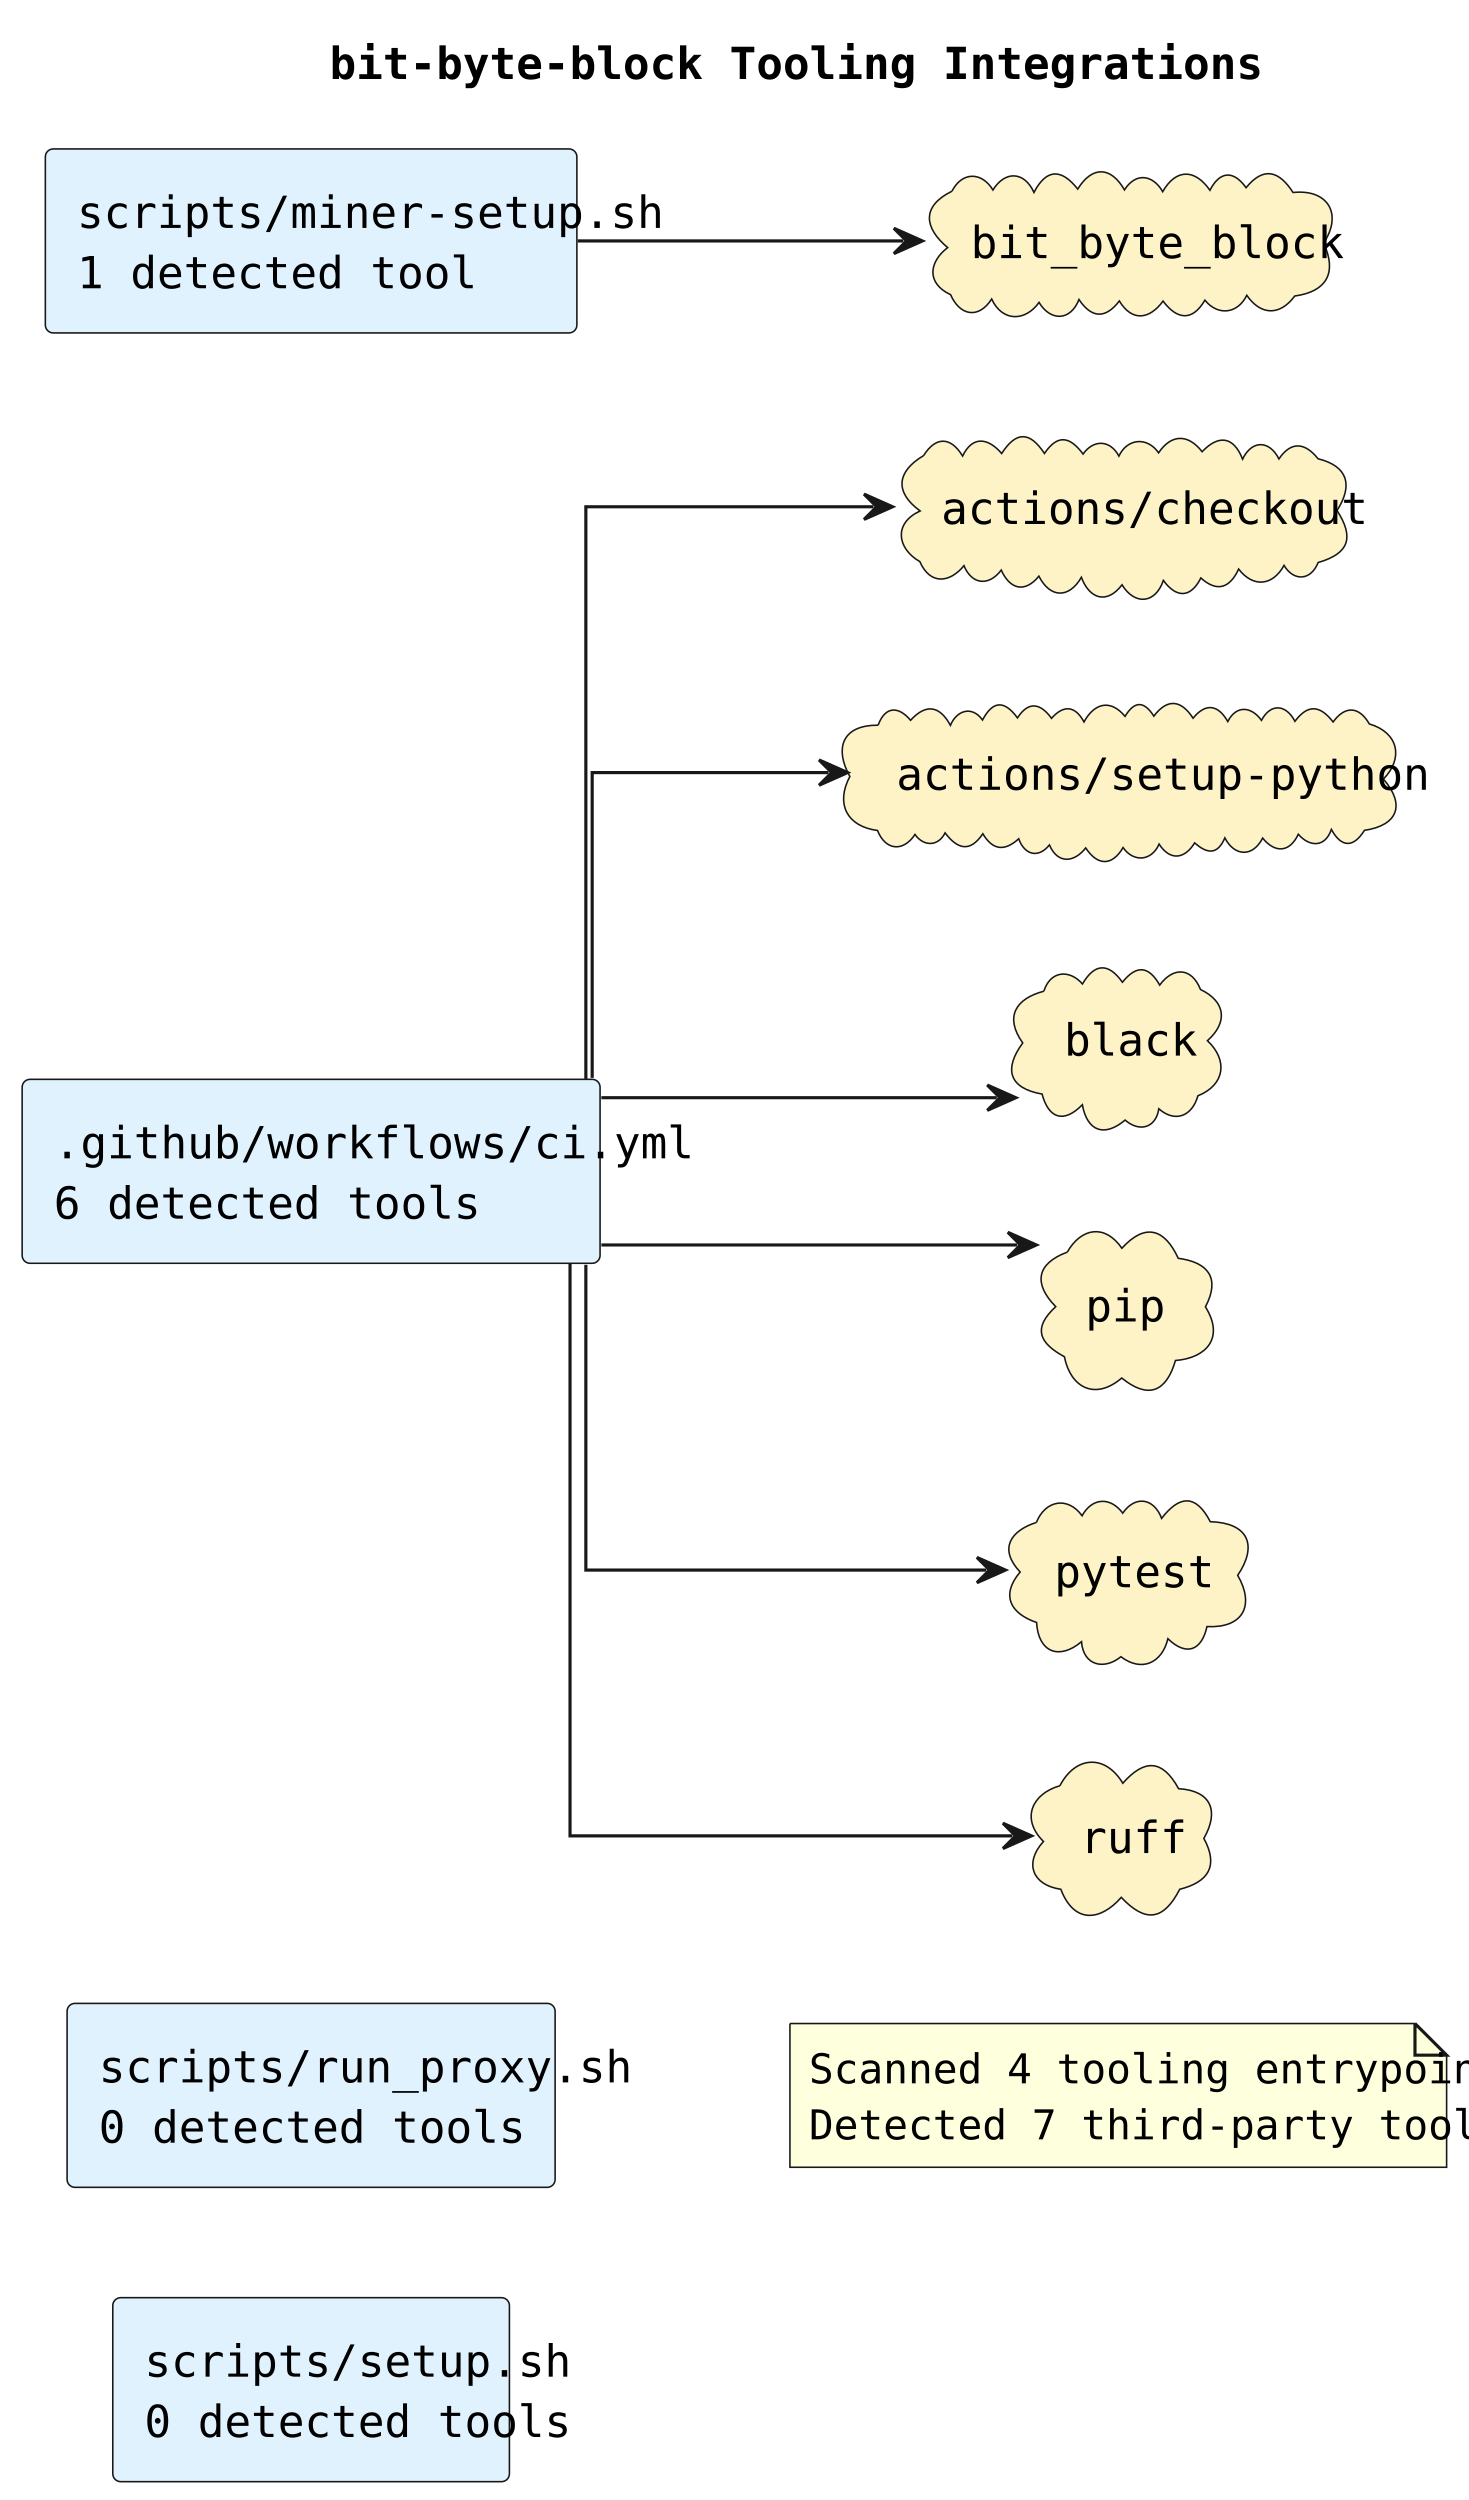
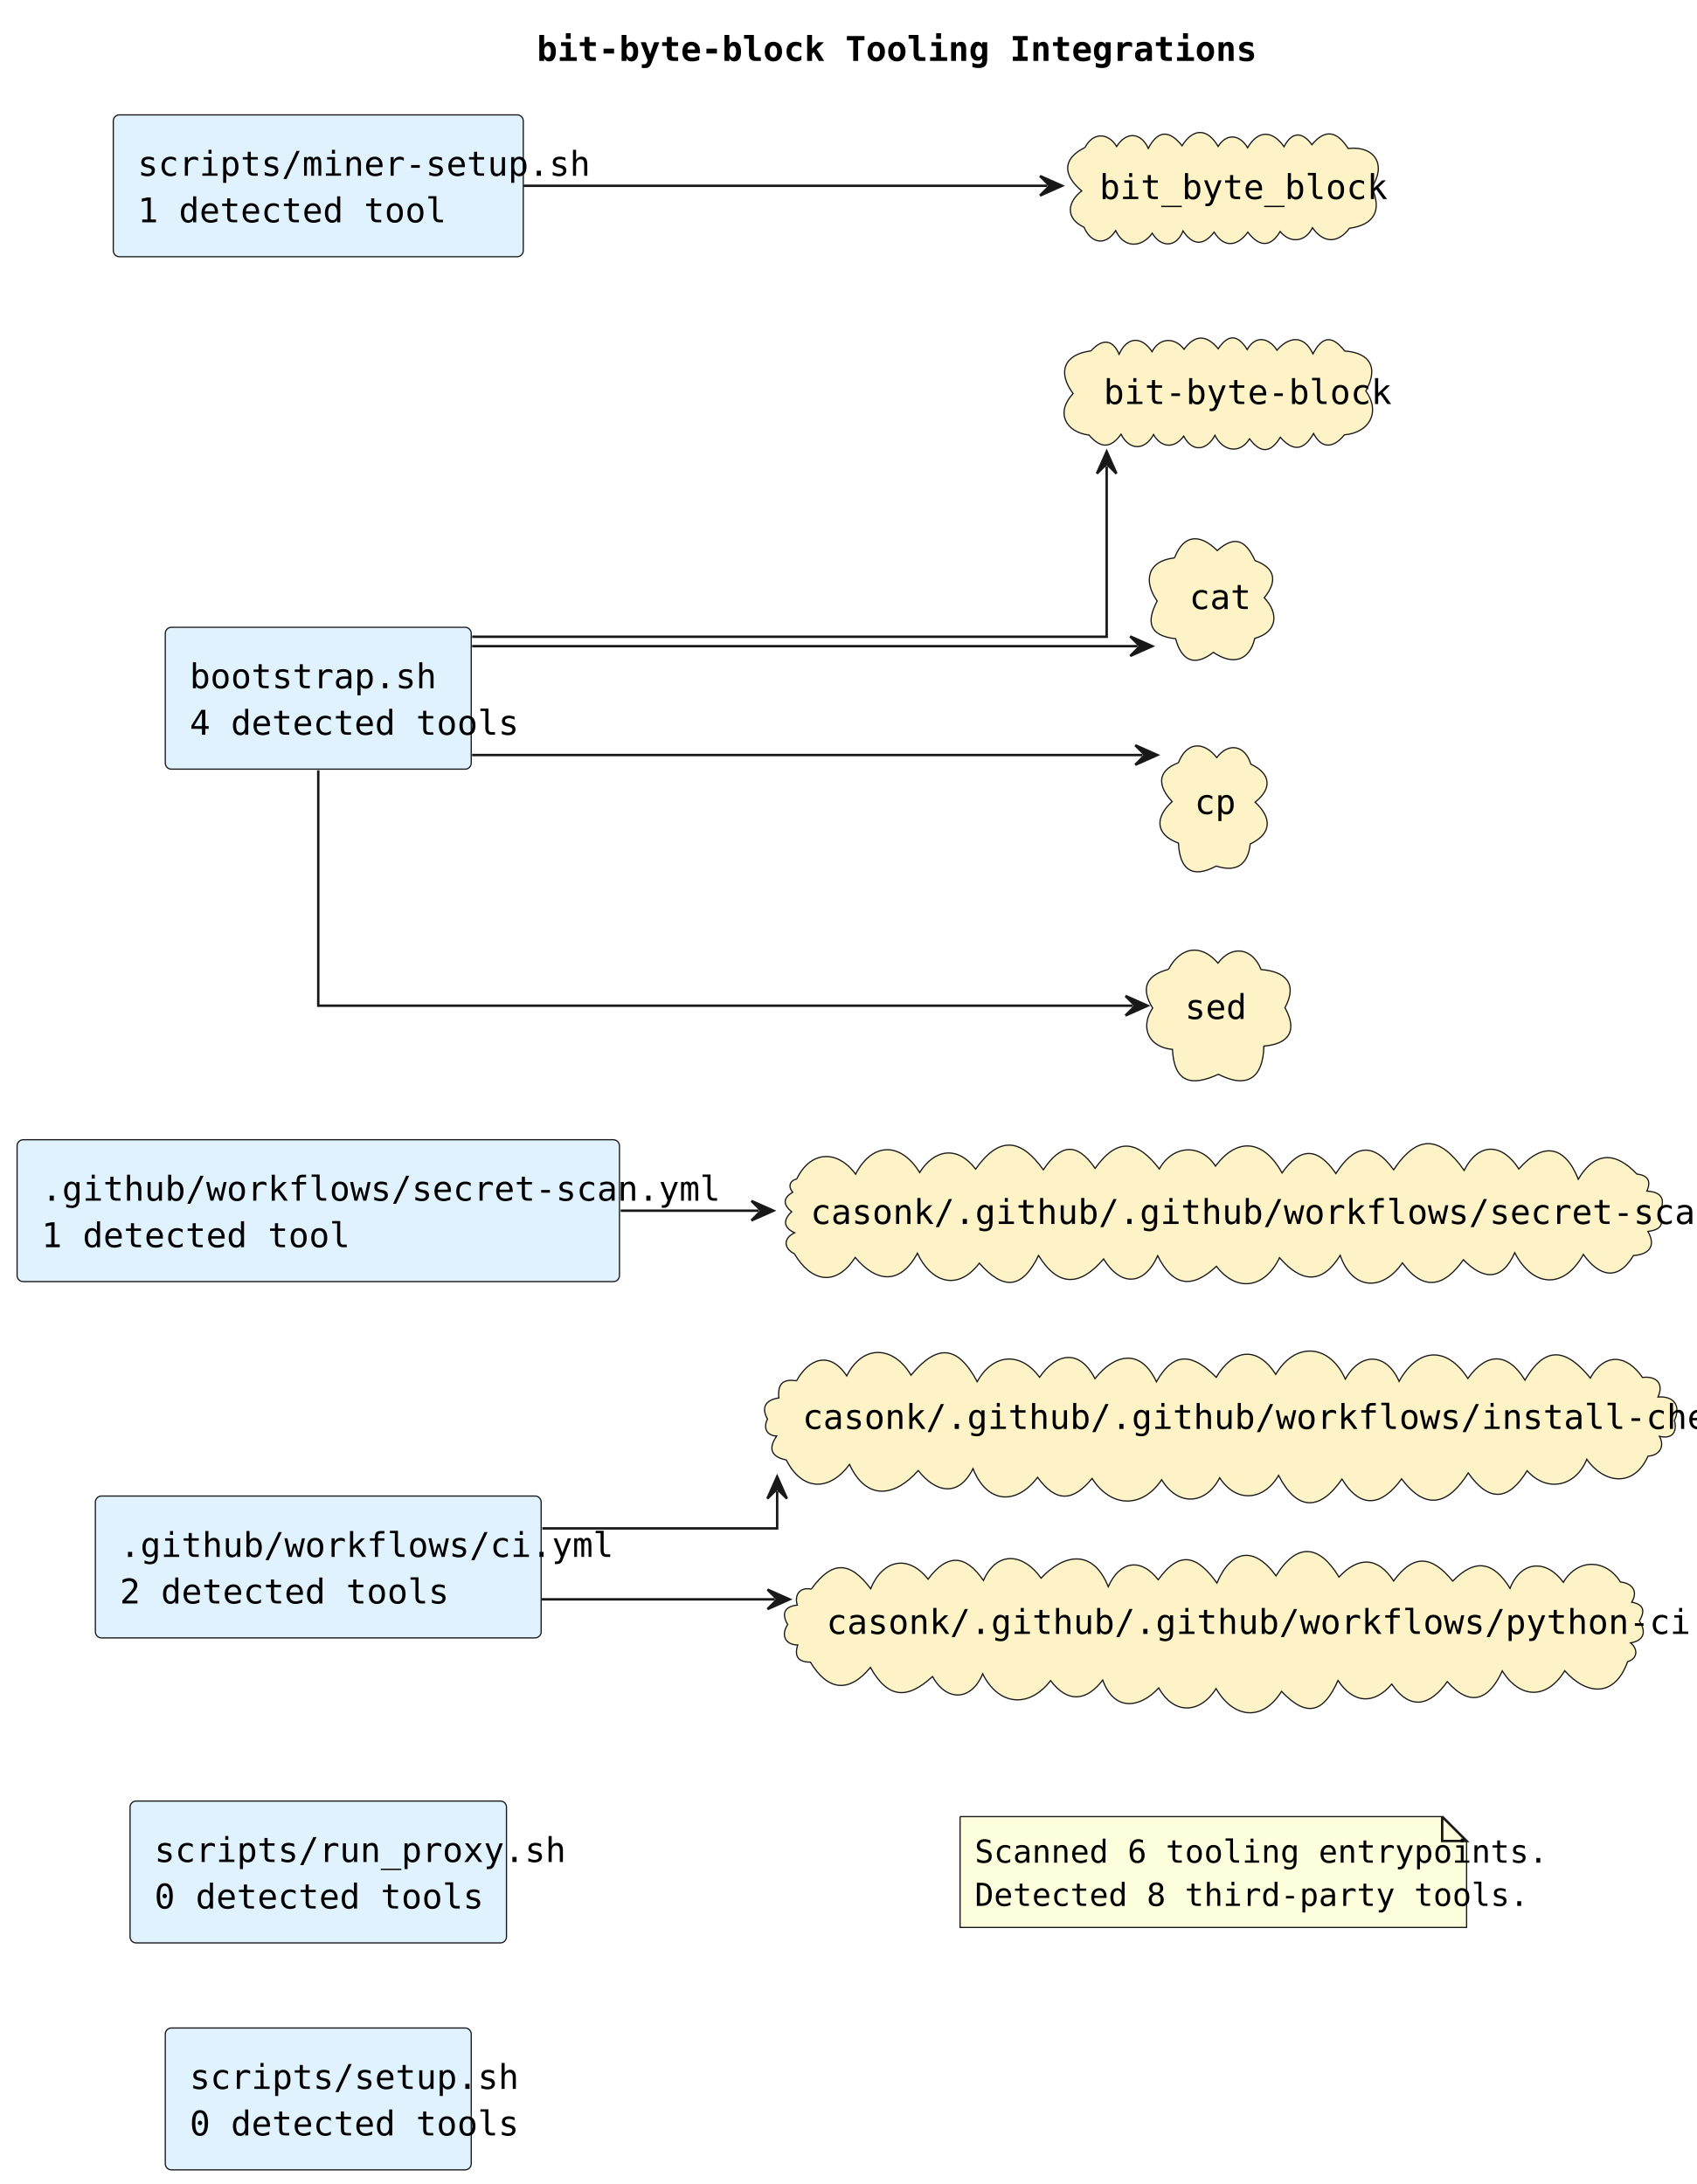
- <svg xmlns="http://www.w3.org/2000/svg" contentStyleType="text/css" data-diagram-type="DESCRIPTION" height="790px" preserveAspectRatio="none" style="width:464px;height:790px;background:#FFFFFF;" version="1.1" viewBox="0 0 464 790" width="464px" zoomAndPan="magnify">
+ <svg xmlns="http://www.w3.org/2000/svg" contentStyleType="text/css" data-diagram-type="DESCRIPTION" height="895px" preserveAspectRatio="none" style="width:695px;height:895px;background:#FFFFFF;" version="1.1" viewBox="0 0 695 895" width="695px" zoomAndPan="magnify">
  <defs />
  <g>
    <g class="title" data-source-line="1">
-       <text fill="#000000" font-family="Monospace" font-size="14" font-weight="bold" lengthAdjust="spacing" textLength="241.895" x="104.118" y="24.966">bit-byte-block Tooling Integrations</text>
+       <text fill="#000000" font-family="Monospace" font-size="14" font-weight="bold" lengthAdjust="spacing" textLength="241.895" x="219.918" y="24.966">bit-byte-block Tooling Integrations</text>
    </g>
    <g class="entity" data-qualified-name="source_github_workflows_ci_yml" data-source-line="7" id="ent0002">
-       <rect fill="#E0F2FE" height="58.136" rx="2.5" ry="2.5" style="stroke:#181818;stroke-width:0.5;" width="182.623" x="7" y="341.068" />
-       <text fill="#000000" font-family="Monospace" font-size="14" lengthAdjust="spacing" textLength="162.623" x="17" y="366.034">.github/workflows/ci.yml</text>
-       <text fill="#000000" font-family="Monospace" font-size="14" lengthAdjust="spacing" textLength="105.336" x="17" y="385.102">6 detected tools</text>
+       <rect fill="#E0F2FE" height="58.136" rx="2.5" ry="2.5" style="stroke:#181818;stroke-width:0.5;" width="182.623" x="39.08" y="613.068" />
+       <text fill="#000000" font-family="Monospace" font-size="14" lengthAdjust="spacing" textLength="162.623" x="49.08" y="638.034">.github/workflows/ci.yml</text>
+       <text fill="#000000" font-family="Monospace" font-size="14" lengthAdjust="spacing" textLength="105.336" x="49.08" y="657.102">2 detected tools</text>
    </g>
-     <g class="entity" data-qualified-name="source_scripts_miner_setup_sh" data-source-line="8" id="ent0003">
-       <rect fill="#E0F2FE" height="58.136" rx="2.5" ry="2.5" style="stroke:#181818;stroke-width:0.5;" width="167.965" x="14.33" y="47.068" />
-       <text fill="#000000" font-family="Monospace" font-size="14" lengthAdjust="spacing" textLength="147.965" x="24.33" y="72.034">scripts/miner-setup.sh</text>
-       <text fill="#000000" font-family="Monospace" font-size="14" lengthAdjust="spacing" textLength="98.63" x="24.33" y="91.102">1 detected tool</text>
+     <g class="entity" data-qualified-name="source_github_workflows_secret_scan_yml" data-source-line="8" id="ent0003">
+       <rect fill="#E0F2FE" height="58.136" rx="2.5" ry="2.5" style="stroke:#181818;stroke-width:0.5;" width="246.785" x="7" y="467.068" />
+       <text fill="#000000" font-family="Monospace" font-size="14" lengthAdjust="spacing" textLength="226.785" x="17" y="492.034">.github/workflows/secret-scan.yml</text>
+       <text fill="#000000" font-family="Monospace" font-size="14" lengthAdjust="spacing" textLength="98.63" x="17" y="511.102">1 detected tool</text>
    </g>
-     <g class="entity" data-qualified-name="source_scripts_run_proxy_sh" data-source-line="9" id="ent0004">
-       <rect fill="#E0F2FE" height="58.136" rx="2.5" ry="2.5" style="stroke:#181818;stroke-width:0.5;" width="154.218" x="21.2" y="633.068" />
-       <text fill="#000000" font-family="Monospace" font-size="14" lengthAdjust="spacing" textLength="134.218" x="31.2" y="658.034">scripts/run_proxy.sh</text>
-       <text fill="#000000" font-family="Monospace" font-size="14" lengthAdjust="spacing" textLength="105.336" x="31.2" y="677.102">0 detected tools</text>
+     <g class="entity" data-qualified-name="source_bootstrap_sh" data-source-line="9" id="ent0004">
+       <rect fill="#E0F2FE" height="58.136" rx="2.5" ry="2.5" style="stroke:#181818;stroke-width:0.5;" width="125.336" x="67.72" y="257.068" />
+       <text fill="#000000" font-family="Monospace" font-size="14" lengthAdjust="spacing" textLength="83.72" x="77.72" y="282.034">bootstrap.sh</text>
+       <text fill="#000000" font-family="Monospace" font-size="14" lengthAdjust="spacing" textLength="105.336" x="77.72" y="301.102">4 detected tools</text>
    </g>
-     <g class="entity" data-qualified-name="source_scripts_setup_sh" data-source-line="10" id="ent0005">
-       <rect fill="#E0F2FE" height="58.136" rx="2.5" ry="2.5" style="stroke:#181818;stroke-width:0.5;" width="125.336" x="35.64" y="726.068" />
-       <text fill="#000000" font-family="Monospace" font-size="14" lengthAdjust="spacing" textLength="104.426" x="45.64" y="751.034">scripts/setup.sh</text>
-       <text fill="#000000" font-family="Monospace" font-size="14" lengthAdjust="spacing" textLength="105.336" x="45.64" y="770.102">0 detected tools</text>
+     <g class="entity" data-qualified-name="source_scripts_miner_setup_sh" data-source-line="10" id="ent0005">
+       <rect fill="#E0F2FE" height="58.136" rx="2.5" ry="2.5" style="stroke:#181818;stroke-width:0.5;" width="167.965" x="46.41" y="47.068" />
+       <text fill="#000000" font-family="Monospace" font-size="14" lengthAdjust="spacing" textLength="147.965" x="56.41" y="72.034">scripts/miner-setup.sh</text>
+       <text fill="#000000" font-family="Monospace" font-size="14" lengthAdjust="spacing" textLength="98.63" x="56.41" y="91.102">1 detected tool</text>
    </g>
-     <g class="entity" data-qualified-name="tool_actions_checkout" data-source-line="11" id="ent0006">
-       <path d="M291.852,143.974 C295.704,137.815 300.447,137.955 304.176,144.096 C307.482,137.333 312.483,138.582 316.522,143.309 C321.142,136.161 325.403,136.286 330.044,143.289 C334.319,137.006 338.151,137.994 342.247,143.475 C345.579,138.789 350.792,138.942 353.573,144.108 C356.271,138.451 362.537,137.959 366.115,143.086 C370.194,137.049 375.492,137.108 379.865,142.74 C385.04,137.305 389.801,137.805 392.652,145.078 C395.623,138.954 401.103,139.039 404.142,145.014 C408.11,139.181 412.494,139.938 416.504,144.967 C426.186,147.377 427.496,153.537 422.498,161.325 C427.943,169.782 426.478,174.886 416.535,177.758 C414.287,183.43 408.927,183.901 405.751,178.677 C402.164,185.188 396.002,185.777 391.411,179.834 C388.678,185.736 384.707,187.351 379.477,182.641 C376.196,189.145 371.7,188.969 367.62,183.427 C365.092,190.867 358.574,191.333 354.566,184.811 C349.663,191.209 344.204,189.133 341.716,182.44 C337.781,189.218 331.859,189.062 328.288,182.083 C323.753,187.601 319.065,186.123 316.392,180.155 C312.514,185.273 307.155,184.895 304.611,178.76 C300.151,184.223 293.929,184.959 290.667,177.469 C283.569,173.417 282.168,165.434 290.749,161.463 C282.506,155.435 283.454,148.952 291.852,143.974" fill="#FEF3C7" style="stroke:#181818;stroke-width:0.5;" />
-       <text fill="#000000" font-family="Monospace" font-size="14" lengthAdjust="spacing" textLength="111.916" x="297.42" y="165.574">actions/checkout</text>
+     <g class="entity" data-qualified-name="source_scripts_run_proxy_sh" data-source-line="11" id="ent0006">
+       <rect fill="#E0F2FE" height="58.136" rx="2.5" ry="2.5" style="stroke:#181818;stroke-width:0.5;" width="154.218" x="53.28" y="738.068" />
+       <text fill="#000000" font-family="Monospace" font-size="14" lengthAdjust="spacing" textLength="134.218" x="63.28" y="763.034">scripts/run_proxy.sh</text>
+       <text fill="#000000" font-family="Monospace" font-size="14" lengthAdjust="spacing" textLength="105.336" x="63.28" y="782.102">0 detected tools</text>
    </g>
-     <g class="entity" data-qualified-name="tool_actions_setup_python" data-source-line="12" id="ent0007">
-       <path d="M277.489,229.159 C279.702,223.104 283.915,223.042 287.734,227.609 C292.598,222.28 296.937,222.929 300.33,229.206 C302.226,224.616 307.024,222.762 310.48,227.51 C313.839,221.217 317.447,221.324 321.515,226.848 C325.095,221.361 328.833,222.259 332.283,226.985 C336.121,222.644 339.76,222.972 342.536,228.132 C345.711,222.327 350.768,220.674 355.51,226.364 C358.556,221.393 361.494,221.451 364.615,226.294 C368.948,220.551 373.276,221.192 377.005,226.945 C381.048,222.007 384.917,222.671 387.979,227.994 C390.747,222.621 395.51,223.298 398.62,227.62 C401.67,221.976 406.472,222.691 409.202,227.931 C413.427,222.289 417.227,222.972 421.264,228.141 C425.055,222.871 429.507,223.184 432.708,228.764 C441.853,231.466 443.684,239.489 437.164,246.195 C444.199,254.291 441.752,260.829 431.161,262.393 C427.679,267.983 423.901,267.911 420.717,262.12 C418.672,267.995 413.733,267.619 410.266,263.625 C407.519,269.488 402.891,269.639 398.994,264.842 C395.873,270.958 390.123,270.693 387.054,264.79 C384.63,270.356 381.402,269.735 377.503,266.367 C374.349,271.5 369.788,272.136 366.277,266.749 C363.902,272.131 358.242,272.605 354.893,267.842 C351.312,273.866 346.768,273.539 343.081,267.95 C339.506,272.529 334.313,273.217 331.617,267.016 C327.967,271.5 323.662,269.989 321.915,265.056 C317.463,269.086 313.732,268.75 310.578,263.475 C306.442,269.584 302.528,268.28 298.648,263.201 C296.421,267.627 291.792,267.493 289.139,263.693 C285.365,269.369 279.785,268.755 277.286,262.433 C267.549,261.147 263.979,253.98 268.551,245.369 C263.589,236.453 266.117,229.068 277.489,229.159" fill="#FEF3C7" style="stroke:#181818;stroke-width:0.5;" />
-       <text fill="#000000" font-family="Monospace" font-size="14" lengthAdjust="spacing" textLength="140.28" x="283.24" y="249.574">actions/setup-python</text>
+     <g class="entity" data-qualified-name="source_scripts_setup_sh" data-source-line="12" id="ent0007">
+       <rect fill="#E0F2FE" height="58.136" rx="2.5" ry="2.5" style="stroke:#181818;stroke-width:0.5;" width="125.336" x="67.72" y="831.068" />
+       <text fill="#000000" font-family="Monospace" font-size="14" lengthAdjust="spacing" textLength="104.426" x="77.72" y="856.034">scripts/setup.sh</text>
+       <text fill="#000000" font-family="Monospace" font-size="14" lengthAdjust="spacing" textLength="105.336" x="77.72" y="875.102">0 detected tools</text>
    </g>
    <g class="entity" data-qualified-name="tool_bit_byte_block" data-source-line="13" id="ent0008">
-       <path d="M300.82,60.422 C304.018,54.186 310.204,54.202 313.772,60.025 C317.598,53.862 323.677,54.085 326.732,60.801 C330.748,53.122 335.458,53.299 340.558,59.739 C345.151,52.358 350.999,52.513 355.334,59.995 C358.939,54.333 364.318,55.209 367.413,60.555 C371.693,53.14 377.641,53.386 382.337,60.116 C385.508,53.99 389.756,53.746 393.759,59.303 C399.457,52.352 404.305,54.147 408.603,60.828 C419.645,59.67 424.37,67.608 418.267,76.815 C422.574,86.138 419.331,92.138 409.135,93.545 C404.471,99.854 398.471,99.757 393.985,93.332 C391.097,99.188 384.902,99.951 380.749,94.862 C376.676,101.786 371.873,100.93 367.521,95.151 C363.354,100.834 357.839,101.904 353.709,95.11 C349.309,100.861 344.953,100.604 340.965,94.661 C338.247,101.509 331.991,101.608 328.338,95.577 C323.99,101.653 316.761,101.793 313.366,94.509 C309.131,101.044 303.223,99.673 300.387,93.121 C292.602,89.47 293.584,82.748 299.455,78.241 C292.11,72.073 290.993,65.274 300.82,60.422" fill="#FEF3C7" style="stroke:#181818;stroke-width:0.5;" />
-       <text fill="#000000" font-family="Monospace" font-size="14" lengthAdjust="spacing" textLength="93.296" x="306.73" y="81.574">bit_byte_block</text>
+       <path d="M446.948,143.804 C451.144,139.118 455.627,138.497 458.481,145.167 C461.739,137.936 467.639,137.58 471.977,144.109 C475.053,138.318 481.211,138.041 485.093,143.138 C489.619,136.926 494.367,137.197 499.083,142.916 C503.287,136.706 507.121,137.135 510.974,143.255 C514.419,137.142 519.927,138.453 523.143,143.506 C528.176,137.771 534.248,137.216 537.897,145.014 C541.786,137.652 545.738,137.305 550.894,143.829 C561.746,144.683 564.653,150.93 559.562,160.217 C565.793,169.004 560.869,177.366 550.787,178.19 C546.703,183.257 541.723,184.529 538.148,177.651 C534.265,184.506 529.892,185.301 524.529,179.207 C520.571,185.68 516.528,185.93 511.934,179.845 C507.63,186.577 500.74,184.565 497.753,178.399 C494.515,184.543 488.529,185.658 484.947,178.736 C481.184,183.877 475.783,183.681 472.588,178.082 C469.013,184.722 462.699,184.683 459.265,177.941 C454.961,184.005 450.763,183.666 446.155,178.288 C436.465,177.111 432.366,168.951 439.645,161.279 C433.106,152.556 435.88,145.167 446.948,143.804" fill="#FEF3C7" style="stroke:#181818;stroke-width:0.5;" />
+       <text fill="#000000" font-family="Monospace" font-size="14" lengthAdjust="spacing" textLength="89.88" x="452.15" y="165.574">bit-byte-block</text>
    </g>
-     <g class="entity" data-qualified-name="tool_black" data-source-line="14" id="ent0009">
-       <path d="M329.861,313.223 C331.883,306.729 337.928,306.209 342.057,310.931 C345.928,304.306 350.255,304.161 354.682,310.384 C359.092,304.889 362.942,305.106 366.466,311.279 C370.711,305.52 376.504,305.564 379.359,312.672 C387.352,316.533 388.073,323.035 381.55,328.861 C388.062,334.978 387.181,342.789 378.532,346.279 C376.805,352.516 371.546,355.021 366.195,350.395 C365.199,356.653 359.887,357.76 355.534,353.951 C348.989,359.438 343.574,357.56 342.021,349.11 C336.226,355.011 331.423,353.623 329.294,345.728 C318.673,343.853 317.188,337.736 323.185,329.576 C317.268,321.25 321.061,315.541 329.861,313.223" fill="#FEF3C7" style="stroke:#181818;stroke-width:0.5;" />
-       <text fill="#000000" font-family="Monospace" font-size="14" lengthAdjust="spacing" textLength="34.272" x="336.24" y="333.574">black</text>
+     <g class="entity" data-qualified-name="tool_bit_byte_block_2" data-source-line="14" id="ent0009">
+       <path d="M444.53,60.422 C447.728,54.186 453.914,54.202 457.482,60.025 C461.308,53.862 467.387,54.085 470.442,60.801 C474.458,53.122 479.168,53.299 484.268,59.739 C488.861,52.358 494.709,52.513 499.044,59.995 C502.649,54.333 508.028,55.209 511.123,60.555 C515.403,53.14 521.351,53.386 526.047,60.116 C529.218,53.99 533.466,53.746 537.469,59.303 C543.167,52.352 548.015,54.147 552.313,60.828 C563.355,59.67 568.08,67.608 561.977,76.815 C566.284,86.138 563.041,92.138 552.845,93.545 C548.181,99.854 542.181,99.757 537.695,93.332 C534.807,99.188 528.612,99.951 524.459,94.862 C520.386,101.786 515.582,100.93 511.231,95.151 C507.064,100.834 501.549,101.904 497.419,95.11 C493.019,100.861 488.663,100.604 484.675,94.661 C481.957,101.509 475.701,101.608 472.048,95.577 C467.7,101.653 460.471,101.793 457.076,94.509 C452.841,101.044 446.933,99.673 444.097,93.121 C436.312,89.47 437.293,82.748 443.165,78.241 C435.82,72.073 434.703,65.274 444.53,60.422" fill="#FEF3C7" style="stroke:#181818;stroke-width:0.5;" />
+       <text fill="#000000" font-family="Monospace" font-size="14" lengthAdjust="spacing" textLength="93.296" x="450.44" y="81.574">bit_byte_block</text>
    </g>
-     <g class="entity" data-qualified-name="tool_pip" data-source-line="15" id="ent0010">
-       <path d="M337.251,395.677 C341.596,388.049 349.061,386.586 354.515,394.439 C361.923,386.325 368.032,388.272 372.32,397.619 C381.692,398.872 385.752,403.764 380.917,412.971 C387.008,422.698 381.334,429.122 371.446,429.92 C368.536,439.895 362.845,442.262 354.463,435.457 C346.147,442.57 338.333,438.666 336.345,428.732 C328.532,424.453 326.1,419.831 333.609,412.904 C326.541,405.686 327.426,399.323 337.251,395.677" fill="#FEF3C7" style="stroke:#181818;stroke-width:0.5;" />
-       <text fill="#000000" font-family="Monospace" font-size="14" lengthAdjust="spacing" textLength="20.832" x="342.96" y="417.574">pip</text>
+     <g class="entity" data-qualified-name="tool_casonk_github_github_workflows_install_check_yml" data-source-line="15" id="ent0010">
+       <path d="M326.335,565.857 C331.362,556.714 339.951,553.408 346.901,563.837 C353.607,550.524 366.248,551.675 373.231,563.548 C384.012,550.568 392.328,551.24 400.35,566.224 C406.653,554.733 418.022,553.617 425.903,564.414 C432.731,554.373 442.317,552.606 448.583,564.983 C456.44,555.073 467.121,552.067 473.764,566.252 C481.212,553.012 489.14,555.184 498.267,564.423 C504.941,553.158 514.822,551.003 522.647,563.228 C530.801,549.419 544.924,550.979 551.165,565.177 C557.346,553.975 567.977,554.23 573.196,566.097 C580.733,552.372 592.648,551.366 601.353,564.889 C609.1,554.044 617.68,554.111 624.774,565.575 C633.4,550.663 642.042,553.155 651.529,564.705 C657.512,553.883 666.694,555.309 672.888,564.48 C678.379,563.792 681.815,566.785 679.269,572.496 C685.819,572.009 688.73,576.06 685.996,582.086 C687.219,586.946 685.074,589.803 679.861,588.613 C682.182,592.916 679.774,596.43 675.17,596.729 C669.367,609.783 657.046,608 650.078,597.997 C645.725,609.087 633.908,611.944 625.641,602.701 C618.086,615.106 610.004,615.739 601.525,603.609 C593.598,616.194 584.467,619.685 574.213,606.031 C566.405,616.814 557.69,619.001 549.779,606.137 C540.649,619.388 531.321,619.214 523.813,604.624 C517.827,614.913 506.519,616.172 499.699,605.587 C493.864,616.858 482.503,617.294 475.92,606.388 C467.878,618.39 455.02,617.851 447.415,605.868 C439.513,615.493 432.572,615.716 425.082,605.405 C416.063,617.269 404.152,615.937 398.632,601.84 C392.492,614.063 383.063,611.373 376.189,602.625 C366.781,613.233 355.135,615.414 348.031,600.119 C339.825,611.245 328.661,611.165 322.14,598.3 C315.969,596.998 314.593,593.724 318.191,588.49 C313.924,588.341 312.673,584.952 314.424,581.54 C311.666,576.478 313.876,573.65 319.085,572.873 C318.541,567.277 320.574,564.938 326.335,565.857" fill="#FEF3C7" style="stroke:#181818;stroke-width:0.5;" />
+       <text fill="#000000" font-family="Monospace" font-size="14" lengthAdjust="spacing" textLength="336.601" x="328.79" y="585.574">casonk/.github/.github/workflows/install-check.yml</text>
    </g>
-     <g class="entity" data-qualified-name="tool_pytest" data-source-line="16" id="ent0011">
-       <path d="M327.499,481.093 C330.214,474.215 337.272,472.611 341.937,478.966 C345.166,473.176 350.854,472.935 354.792,478.137 C358.819,472.367 364.68,473.447 367.069,479.796 C372.757,472.452 377.876,472.067 382.454,480.854 C394.238,481.185 397.672,488.104 391.111,497.804 C396.635,507.375 392.785,514.555 381.409,514.006 C379.703,521.647 374.879,523.456 369.058,517.838 C367.231,525.438 360.875,528.562 354.207,523.532 C349.022,527.754 342.382,526.514 341.745,518.789 C334.647,524.748 328.083,522.092 327.561,512.71 C319.453,509.916 316.018,504.264 322.357,496.758 C315.358,489.299 319.531,483.639 327.499,481.093" fill="#FEF3C7" style="stroke:#181818;stroke-width:0.5;" />
-       <text fill="#000000" font-family="Monospace" font-size="14" lengthAdjust="spacing" textLength="40.46" x="333.15" y="501.574">pytest</text>
+     <g class="entity" data-qualified-name="tool_casonk_github_github_workflows_python_ci_yml" data-source-line="16" id="ent0011">
+       <path d="M332.371,651.231 C340.8,639.501 348.105,639.582 356.708,651.049 C361.405,639.5 371.83,636.53 380.21,647.144 C388.099,636.534 395.524,636.985 402.906,647.684 C408.684,634.728 419.808,637.044 426.498,646.733 C436.007,636.633 447.789,634.657 454.038,650.23 C458.638,639.874 467.151,638.016 474.509,647.364 C483.643,634.654 490.762,637.963 498.566,648.727 C504.347,635.006 513.792,633.378 522.755,645.781 C531.318,631.924 540.539,632.942 548.571,646.284 C556.351,637.841 564.482,637.834 570.937,647.886 C579.319,636.377 586.828,637.714 595.167,647.934 C604.46,638.361 611.921,640.033 618.642,650.889 C623.22,639.407 633.538,638.909 640.482,648.43 C646.343,638.529 657.911,638.746 663.871,648.312 C668.53,648.744 671.287,651.961 668.497,656.567 C673.627,657.547 673.943,660.271 671.648,664.283 C674.481,668.643 673.636,672.313 668.016,673.25 C671.123,675.735 671.022,679.646 666.795,680.97 C661.479,695.831 649.942,694.71 641.043,684.676 C633.84,696.505 622.714,696.339 615.461,684.73 C610.193,696.361 602.584,700.05 592.915,689.129 C586.14,698.795 577.907,701.387 570.192,690.151 C562.803,698.783 554.339,698.027 548.165,688.663 C542.305,701.717 535.552,704.196 525.028,693.139 C517.027,705.881 505.178,704.011 498.221,692.007 C491.688,702.259 480.977,702.961 474.724,691.701 C467.013,700.081 456.491,701.506 451.764,688.498 C445.031,697.312 437.341,697.903 430.419,688.723 C421.493,700.245 409.069,698.943 402.598,685.938 C397.943,697.073 387.847,697.523 382.029,687.045 C371.638,696.625 363.716,696.066 356.604,683.312 C347.65,694.139 339.001,692.719 332.013,681.154 C327.038,681.116 325.339,678.91 326.809,674.111 C321.437,674.046 319.959,669.813 322.704,665.758 C320.106,661.279 321.315,658.331 326.65,657.771 C325.318,653.55 327.741,650.238 332.371,651.231" fill="#FEF3C7" style="stroke:#181818;stroke-width:0.5;" />
+       <text fill="#000000" font-family="Monospace" font-size="14" lengthAdjust="spacing" textLength="316.945" x="338.61" y="669.574">casonk/.github/.github/workflows/python-ci.yml</text>
    </g>
-     <g class="entity" data-qualified-name="tool_ruff" data-source-line="17" id="ent0012">
-       <path d="M334.933,564.295 C339.803,554.896 349.186,554.164 354.806,563.5 C361.615,555.807 367.296,555.841 372.435,565.224 C382.991,565.873 385.242,572.467 380.425,580.934 C385.203,589.764 381.8,594.729 372.794,597.017 C367.651,606.972 361.961,607.676 354.323,599.569 C347.673,607.158 339.388,607.957 335.222,597.01 C326.218,595.702 323.496,588.744 329.739,581.902 C322.419,574.671 326.185,566.786 334.933,564.295" fill="#FEF3C7" style="stroke:#181818;stroke-width:0.5;" />
-       <text fill="#000000" font-family="Monospace" font-size="14" lengthAdjust="spacing" textLength="24.066" x="341.35" y="585.574">ruff</text>
+     <g class="entity" data-qualified-name="tool_casonk_github_github_workflows_secret_scan_yml" data-source-line="17" id="ent0012">
+       <path d="M326.413,483.154 C332.021,471.449 343.109,471.038 350.518,481.166 C357.489,467.764 369.151,468.097 376.776,480.502 C382.872,470.752 392.406,469.456 399.692,479.095 C409.272,465.563 418.115,466.324 427.43,479.372 C434.459,468.949 441.035,467.724 448.656,478.788 C457.858,465.879 465.998,467.368 474.957,479.048 C480.261,469.41 491.681,468.255 497.973,477.866 C507.576,465.123 518.253,467.932 525.246,480.66 C532.833,469.77 539.969,470.236 547.298,480.924 C554.449,469.621 562.281,467.318 570.958,479.379 C580.958,464.407 590.116,465.718 599.851,479.645 C605.868,467.704 615.626,468.598 622.239,479.049 C632.045,467.856 641.105,469.34 646.599,483.236 C653.463,471.664 661.945,471.953 670.62,481.14 C675.058,481.606 676.554,483.962 674.699,488.111 C681.196,488.462 682.424,491.871 679.702,497.262 C682.159,502.316 679.769,504.002 675.122,504.656 C678.685,510.816 675.315,514.152 669.208,514.508 C662.638,525.492 654.818,522.724 648.676,514.06 C640.642,528.633 627.878,527.499 620.561,513.359 C615.355,525.232 607.485,524.458 599.537,516.225 C591.937,527.051 583.369,529.653 574.559,517.542 C566.376,529.288 554.067,528.843 549.06,514.444 C541.323,526.897 532.803,525.304 524.201,515.405 C518.59,527.34 507.143,530.27 498.349,518.943 C488.196,528.408 480.491,527.094 474.287,514.614 C468.642,527.025 459.177,527.282 452.123,515.928 C442.659,526.982 433.656,527.751 425.484,514.511 C418.752,528.297 411.178,528.899 401.211,517.647 C392.083,529.601 381.211,525.166 375.851,513.587 C368.761,526.727 359.014,525.556 350.355,515.298 C342.3,527.726 332.096,525.082 325.464,513.805 C320.938,511.517 320.88,507.394 325.543,505.191 C320.877,503.095 320.777,499.84 324.332,496.587 C320.881,493.769 320.603,490.998 324.759,488.586 C322.861,486.431 323.415,483.818 326.413,483.154" fill="#FEF3C7" style="stroke:#181818;stroke-width:0.5;" />
+       <text fill="#000000" font-family="Monospace" font-size="14" lengthAdjust="spacing" textLength="330.021" x="332.08" y="501.574">casonk/.github/.github/workflows/secret-scan.yml</text>
    </g>
-     <g class="entity" data-qualified-name="toolingGraphSummary" data-source-line="26" id="ent0020">
-       <path d="M249.62,639.438 L249.62,684.85 L457.131,684.85 L457.131,649.438 L447.131,639.438 L249.62,639.438" fill="#FEFFDD" style="stroke:#181818;stroke-width:0.5;" />
-       <path d="M447.131,639.438 L447.131,649.438 L457.131,649.438 L447.131,639.438" fill="#FEFFDD" style="stroke:#181818;stroke-width:1;" />
-       <text fill="#000000" font-family="Monospace" font-size="13" lengthAdjust="spacing" textLength="186.511" x="255.62" y="658.335">Scanned 4 tooling entrypoints.</text>
-       <text fill="#000000" font-family="Monospace" font-size="13" lengthAdjust="spacing" textLength="171.782" x="255.62" y="676.041">Detected 7 third-party tools.</text>
+     <g class="entity" data-qualified-name="tool_cat" data-source-line="18" id="ent0013">
+       <path d="M481.188,228.622 C485.072,218.512 491.939,218.917 498.702,225.623 C506.186,218.931 510.545,221.791 514.154,229.718 C522.769,232.871 523.257,238.363 517.952,244.98 C523.899,251.137 523.521,259.034 514.071,261.595 C511.748,271.411 504.467,272.41 497.108,267.33 C489.293,273.421 484.042,270.696 481.633,261.762 C470.873,260.513 469.46,255.067 474.084,246.304 C468.374,238.234 469.921,229.871 481.188,228.622" fill="#FEF3C7" style="stroke:#181818;stroke-width:0.5;" />
+       <text fill="#000000" font-family="Monospace" font-size="14" lengthAdjust="spacing" textLength="19.628" x="487.27" y="249.574">cat</text>
    </g>
-     <g class="link" data-entity-1="ent0002" data-entity-2="ent0006" data-link-type="dependency" data-source-line="18" id="lnk13">
-       <path d="M185.13,340.938 C185.13,283.238 185.13,160.138 185.13,160.138 C185.13,160.138 230.17,160.138 276.03,160.138" fill="none" id="source_github_workflows_ci_yml-to-tool_actions_checkout" style="stroke:#181818;stroke-width:1;" />
-       <polygon fill="#181818" points="282.03,160.138,273.03,156.138,277.03,160.138,273.03,164.138,282.03,160.138" style="stroke:#181818;stroke-width:1;" />
+     <g class="entity" data-qualified-name="tool_cp" data-source-line="19" id="ent0014">
+       <path d="M482.782,312.552 C486.161,303.953 493.047,303.613 498.491,310.45 C503.474,303.936 510.188,305.552 512.442,313.148 C520.65,316.97 521.304,323.177 514.196,328.724 C520.938,334.96 521.346,341.501 512.19,345.878 C511.287,354.427 506.463,357.581 498.277,354.909 C488.125,360.382 483.282,355.954 482.795,345.509 C472.932,341.854 473.339,334.685 480.215,328.493 C474.624,322.522 473.483,316.125 482.782,312.552" fill="#FEF3C7" style="stroke:#181818;stroke-width:0.5;" />
+       <text fill="#000000" font-family="Monospace" font-size="14" lengthAdjust="spacing" textLength="15.33" x="489.42" y="333.574">cp</text>
    </g>
-     <g class="link" data-entity-1="ent0002" data-entity-2="ent0007" data-link-type="dependency" data-source-line="19" id="lnk14">
-       <path d="M187.13,340.598 C187.13,303.358 187.13,244.138 187.13,244.138 C187.13,244.138 221.09,244.138 261.82,244.138" fill="none" id="source_github_workflows_ci_yml-to-tool_actions_setup_python" style="stroke:#181818;stroke-width:1;" />
-       <polygon fill="#181818" points="267.82,244.138,258.82,240.138,262.82,244.138,258.82,248.138,267.82,244.138" style="stroke:#181818;stroke-width:1;" />
+     <g class="entity" data-qualified-name="tool_sed" data-source-line="20" id="ent0015">
+       <path d="M478.69,397.241 C483.58,388.073 491.909,386.472 498.988,394.684 C504.868,386.89 513.223,388.63 516.639,397.322 C526.228,398.031 531.918,402.784 526.43,412.944 C531.664,422.39 528.163,427.81 517.789,428.693 C517.531,441.448 511.176,446.445 499.163,440.241 C488.235,445.302 481.052,443.822 480.33,430.04 C470.669,429.206 466.881,421.114 472.234,413.103 C467.178,404.976 469.595,399.608 478.69,397.241" fill="#FEF3C7" style="stroke:#181818;stroke-width:0.5;" />
+       <text fill="#000000" font-family="Monospace" font-size="14" lengthAdjust="spacing" textLength="23.212" x="485.48" y="417.574">sed</text>
    </g>
-     <g class="link" data-entity-1="ent0002" data-entity-2="ent0009" data-link-type="dependency" data-source-line="20" id="lnk15">
-       <path d="M190.04,346.878 C235.74,346.878 282.12,346.878 314.98,346.878" fill="none" id="source_github_workflows_ci_yml-to-tool_black" style="stroke:#181818;stroke-width:1;" />
-       <polygon fill="#181818" points="320.98,346.878,311.98,342.878,315.98,346.878,311.98,350.878,320.98,346.878" style="stroke:#181818;stroke-width:1;" />
+     <g class="entity" data-qualified-name="toolingGraphSummary" data-source-line="30" id="ent0024">
+       <path d="M393.33,744.438 L393.33,789.85 L600.841,789.85 L600.841,754.438 L590.841,744.438 L393.33,744.438" fill="#FEFFDD" style="stroke:#181818;stroke-width:0.5;" />
+       <path d="M590.841,744.438 L590.841,754.438 L600.841,754.438 L590.841,744.438" fill="#FEFFDD" style="stroke:#181818;stroke-width:1;" />
+       <text fill="#000000" font-family="Monospace" font-size="13" lengthAdjust="spacing" textLength="186.511" x="399.33" y="763.335">Scanned 6 tooling entrypoints.</text>
+       <text fill="#000000" font-family="Monospace" font-size="13" lengthAdjust="spacing" textLength="171.782" x="399.33" y="781.041">Detected 8 third-party tools.</text>
    </g>
    <g class="link" data-entity-1="ent0002" data-entity-2="ent0010" data-link-type="dependency" data-source-line="21" id="lnk16">
-       <path d="M190.04,393.408 C238.88,393.408 289.35,393.408 321.47,393.408" fill="none" id="source_github_workflows_ci_yml-to-tool_pip" style="stroke:#181818;stroke-width:1;" />
-       <polygon fill="#181818" points="327.47,393.408,318.47,389.408,322.47,393.408,318.47,397.408,327.47,393.408" style="stroke:#181818;stroke-width:1;" />
+       <path d="M222.19,626.338 C269.91,626.338 318.39,626.338 318.39,626.338 C318.39,626.338 318.39,622.018 318.39,611.128" fill="none" id="source_github_workflows_ci_yml-to-tool_casonk_github_github_workflows_install_check_yml" style="stroke:#181818;stroke-width:1;" />
+       <polygon fill="#181818" points="318.39,605.128,314.39,614.128,318.39,610.128,322.39,614.128,318.39,605.128" style="stroke:#181818;stroke-width:1;" />
    </g>
    <g class="link" data-entity-1="ent0002" data-entity-2="ent0011" data-link-type="dependency" data-source-line="22" id="lnk17">
-       <path d="M185.13,399.678 C185.13,436.928 185.13,496.138 185.13,496.138 C185.13,496.138 262.31,496.138 311.7,496.138" fill="none" id="source_github_workflows_ci_yml-to-tool_pytest" style="stroke:#181818;stroke-width:1;" />
-       <polygon fill="#181818" points="317.7,496.138,308.7,492.138,312.7,496.138,308.7,500.138,317.7,496.138" style="stroke:#181818;stroke-width:1;" />
+       <path d="M221.98,655.408 C252.84,655.408 282.38,655.408 317.45,655.408" fill="none" id="source_github_workflows_ci_yml-to-tool_casonk_github_github_workflows_python_ci_yml" style="stroke:#181818;stroke-width:1;" />
+       <polygon fill="#181818" points="323.45,655.408,314.45,651.408,318.45,655.408,314.45,659.408,323.45,655.408" style="stroke:#181818;stroke-width:1;" />
    </g>
-     <g class="link" data-entity-1="ent0002" data-entity-2="ent0012" data-link-type="dependency" data-source-line="23" id="lnk18">
-       <path d="M180.13,399.338 C180.13,457.038 180.13,580.138 180.13,580.138 C180.13,580.138 271.08,580.138 319.93,580.138" fill="none" id="source_github_workflows_ci_yml-to-tool_ruff" style="stroke:#181818;stroke-width:1;" />
-       <polygon fill="#181818" points="325.93,580.138,316.93,576.138,320.93,580.138,316.93,584.138,325.93,580.138" style="stroke:#181818;stroke-width:1;" />
+     <g class="link" data-entity-1="ent0003" data-entity-2="ent0012" data-link-type="dependency" data-source-line="23" id="lnk18">
+       <path d="M254.28,496.138 C274.44,496.138 289.68,496.138 310.86,496.138" fill="none" id="source_github_workflows_secret_scan_yml-to-tool_casonk_github_github_workflows_secret_scan_yml" style="stroke:#181818;stroke-width:1;" />
+       <polygon fill="#181818" points="316.86,496.138,307.86,492.138,311.86,496.138,307.86,500.138,316.86,496.138" style="stroke:#181818;stroke-width:1;" />
    </g>
-     <g class="link" data-entity-1="ent0003" data-entity-2="ent0008" data-link-type="dependency" data-source-line="24" id="lnk19">
-       <path d="M182.54,76.138 C218.09,76.138 252.74,76.138 285.46,76.138" fill="none" id="source_scripts_miner_setup_sh-to-tool_bit_byte_block" style="stroke:#181818;stroke-width:1;" />
-       <polygon fill="#181818" points="291.46,76.138,282.46,72.138,286.46,76.138,282.46,80.138,291.46,76.138" style="stroke:#181818;stroke-width:1;" />
+     <g class="link" data-entity-1="ent0004" data-entity-2="ent0008" data-link-type="dependency" data-source-line="24" id="lnk19">
+       <path d="M193.44,260.938 C287.43,260.938 453.39,260.938 453.39,260.938 C453.39,260.938 453.39,220.908 453.39,191.058" fill="none" id="source_bootstrap_sh-to-tool_bit_byte_block" style="stroke:#181818;stroke-width:1;" />
+       <polygon fill="#181818" points="453.39,185.058,449.39,194.058,453.39,190.058,457.39,194.058,453.39,185.058" style="stroke:#181818;stroke-width:1;" />
+     </g>
+     <g class="link" data-entity-1="ent0004" data-entity-2="ent0013" data-link-type="dependency" data-source-line="25" id="lnk20">
+       <path d="M193.43,264.808 C275.54,264.808 409.3,264.808 466.04,264.808" fill="none" id="source_bootstrap_sh-to-tool_cat" style="stroke:#181818;stroke-width:1;" />
+       <polygon fill="#181818" points="472.04,264.808,463.04,260.808,467.04,264.808,463.04,268.808,472.04,264.808" style="stroke:#181818;stroke-width:1;" />
+     </g>
+     <g class="link" data-entity-1="ent0004" data-entity-2="ent0014" data-link-type="dependency" data-source-line="26" id="lnk21">
+       <path d="M193.43,309.408 C276.57,309.408 412.79,309.408 468.12,309.408" fill="none" id="source_bootstrap_sh-to-tool_cp" style="stroke:#181818;stroke-width:1;" />
+       <polygon fill="#181818" points="474.12,309.408,465.12,305.408,469.12,309.408,465.12,313.408,474.12,309.408" style="stroke:#181818;stroke-width:1;" />
+     </g>
+     <g class="link" data-entity-1="ent0004" data-entity-2="ent0015" data-link-type="dependency" data-source-line="27" id="lnk22">
+       <path d="M130.39,315.678 C130.39,352.928 130.39,412.138 130.39,412.138 C130.39,412.138 379.44,412.138 464.12,412.138" fill="none" id="source_bootstrap_sh-to-tool_sed" style="stroke:#181818;stroke-width:1;" />
+       <polygon fill="#181818" points="470.12,412.138,461.12,408.138,465.12,412.138,461.12,416.138,470.12,412.138" style="stroke:#181818;stroke-width:1;" />
+     </g>
+     <g class="link" data-entity-1="ent0005" data-entity-2="ent0009" data-link-type="dependency" data-source-line="28" id="lnk23">
+       <path d="M214.52,76.138 C281.76,76.138 368.48,76.138 429.09,76.138" fill="none" id="source_scripts_miner_setup_sh-to-tool_bit_byte_block_2" style="stroke:#181818;stroke-width:1;" />
+       <polygon fill="#181818" points="435.09,76.138,426.09,72.138,430.09,76.138,426.09,80.138,435.09,76.138" style="stroke:#181818;stroke-width:1;" />
    </g>
  </g>
</svg>
